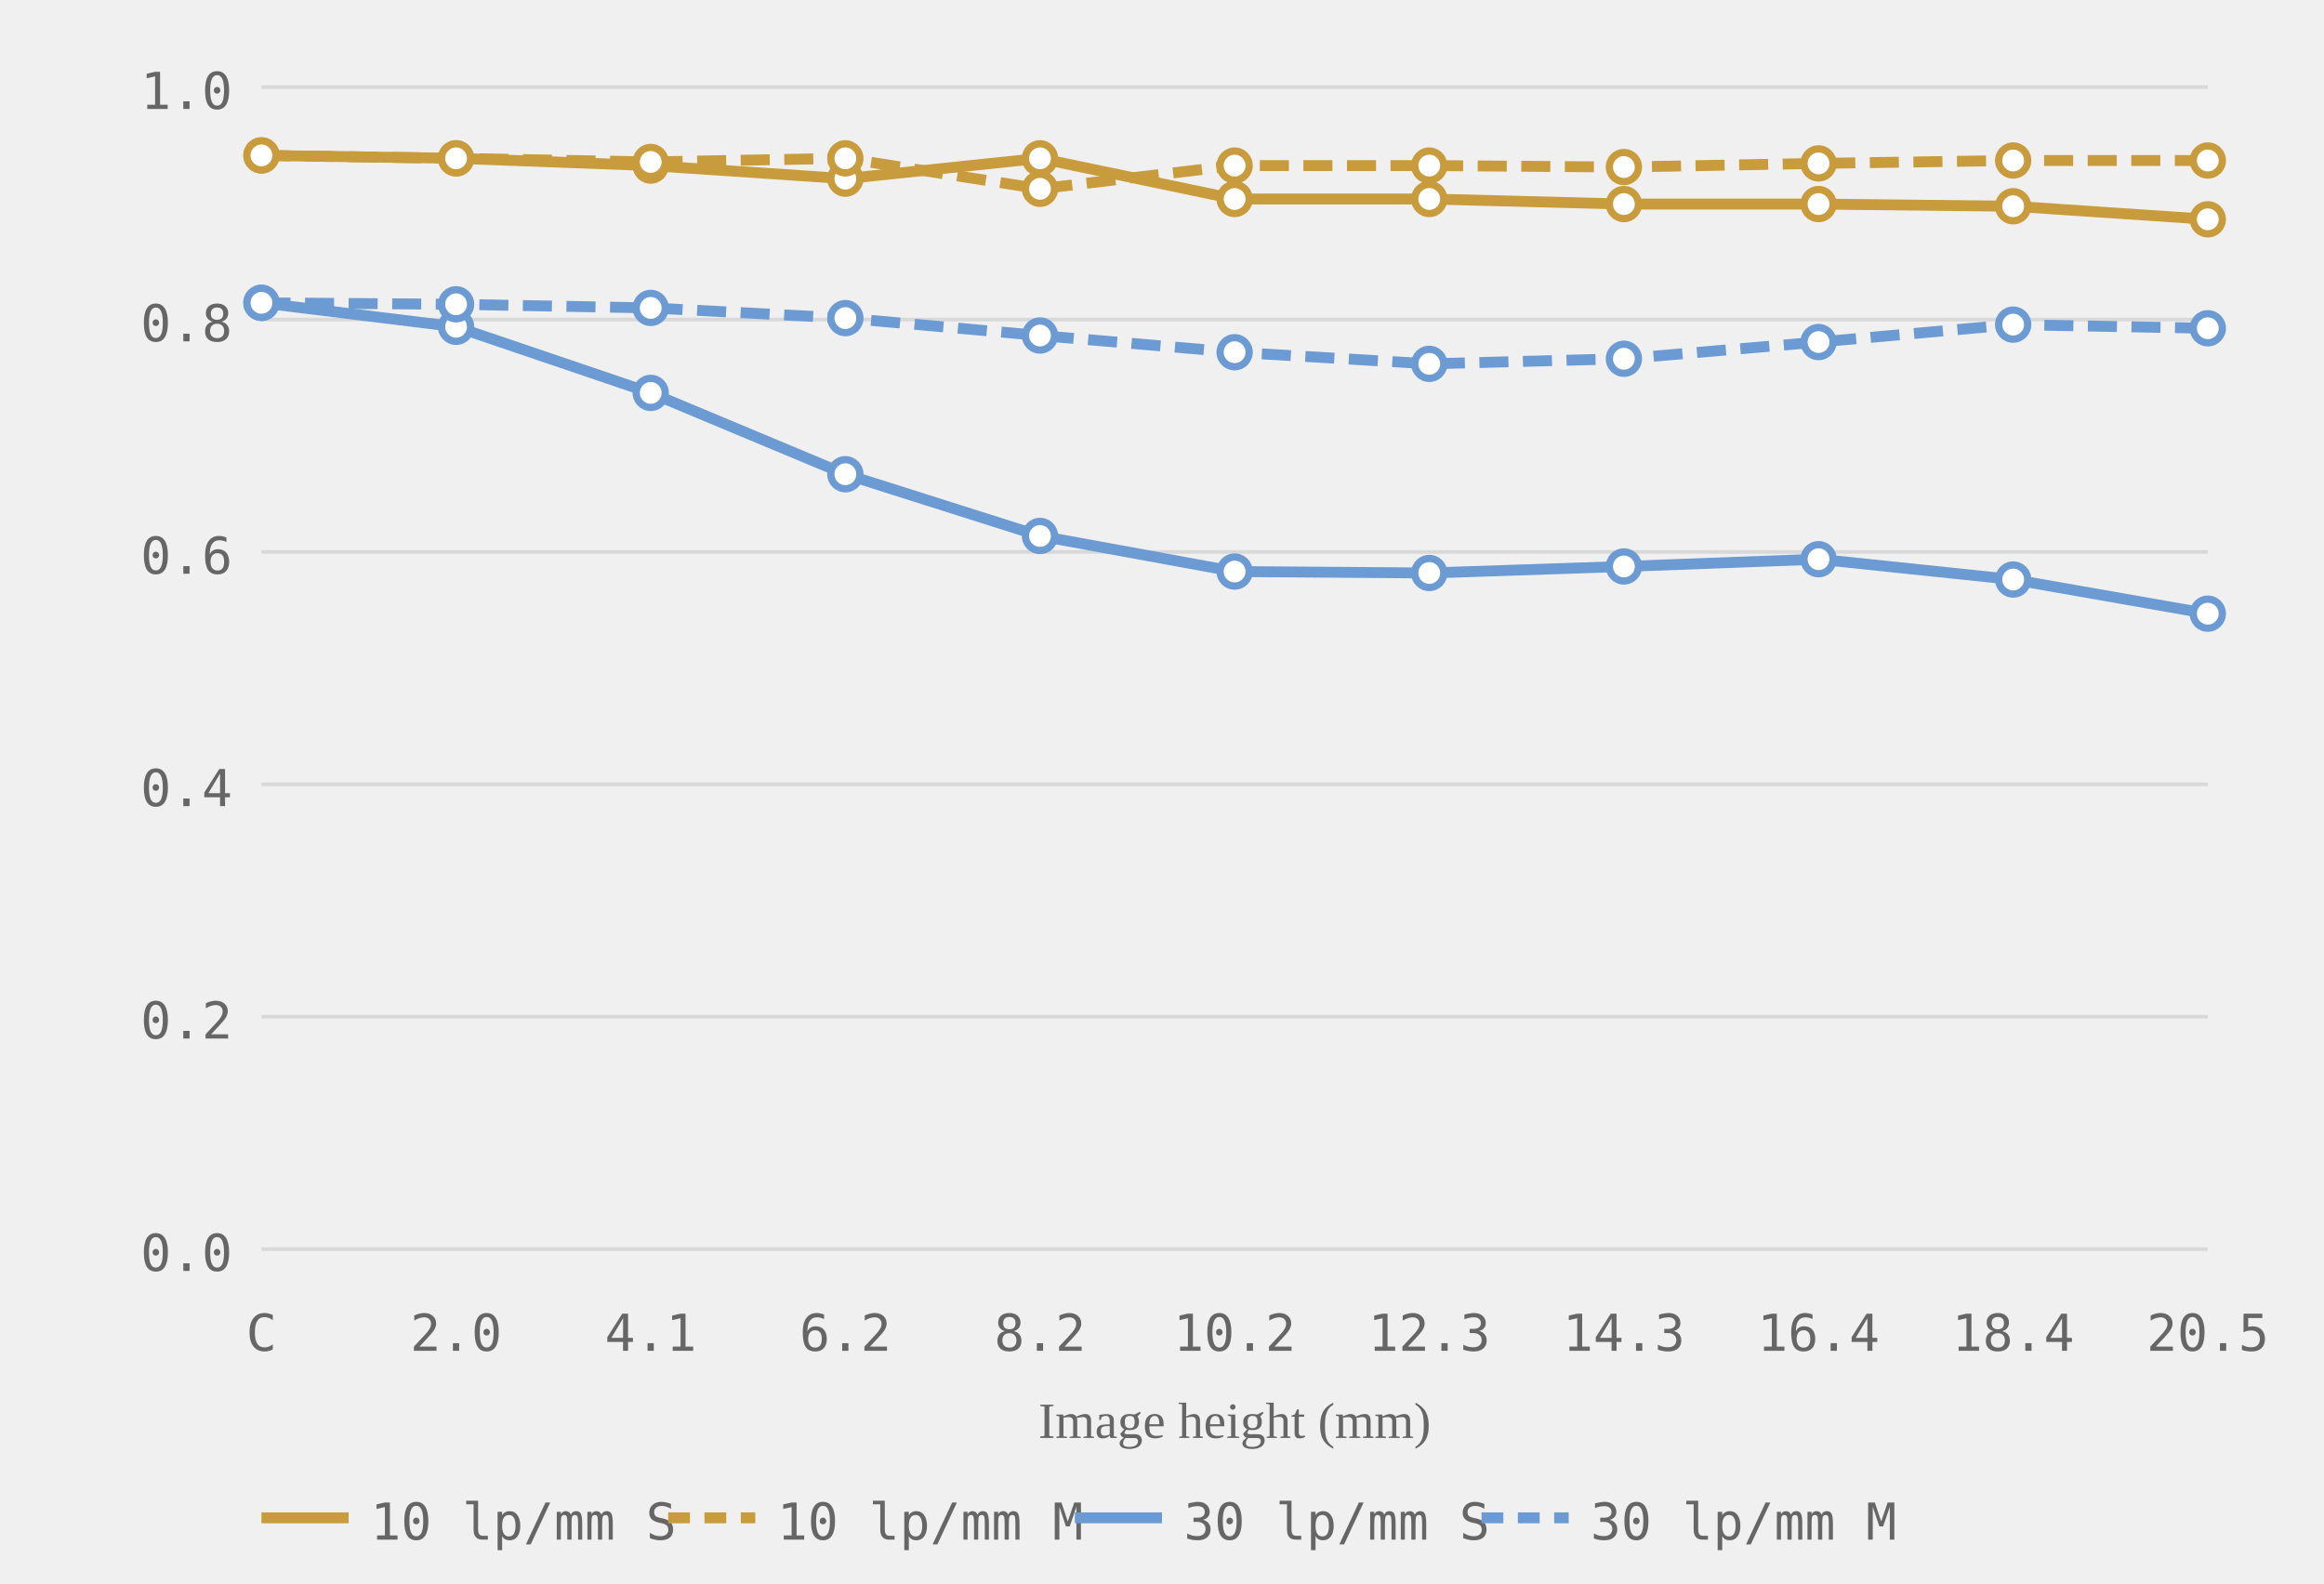
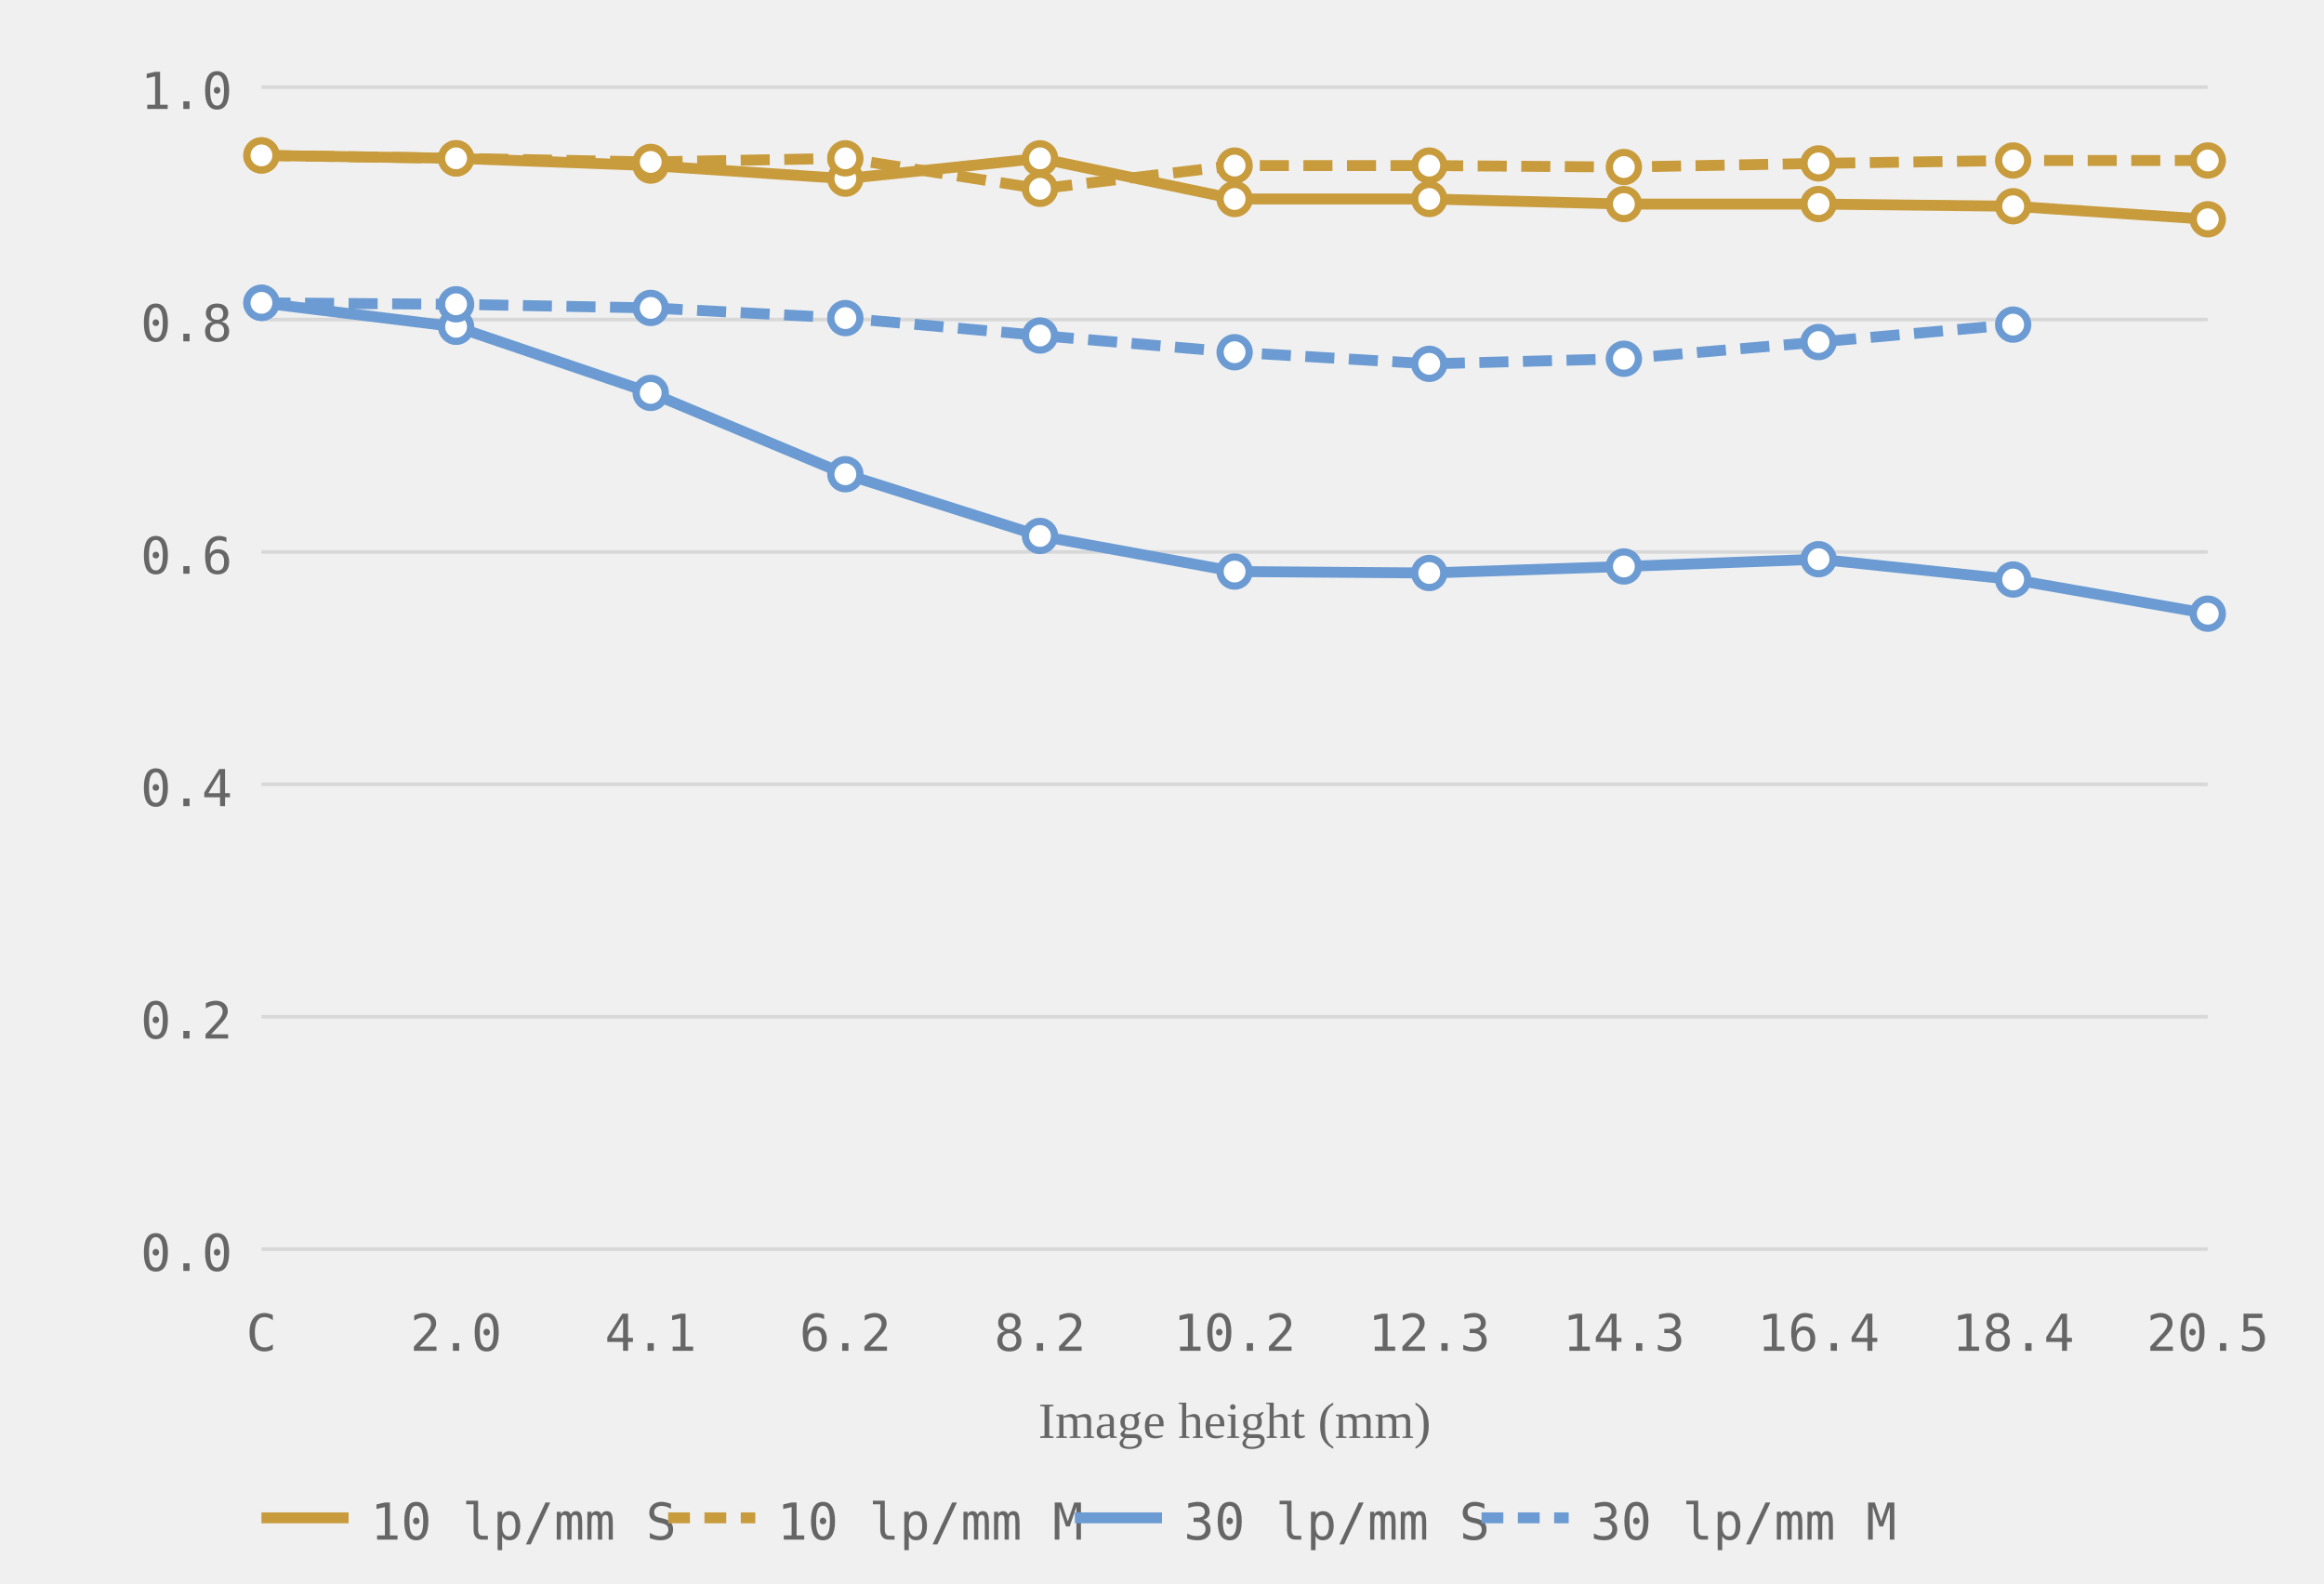
<svg xmlns="http://www.w3.org/2000/svg" viewBox="0 0 320 218" role="img" aria-label="MTF chart, generated from readings">
  <style>.grid-line { stroke: #d8d8d8; stroke-width: 0.5; }.axis-label { font-size: 7px; fill: #666666; font-family: ui-monospace, monospace; }.axis-y { text-anchor: end; }.axis-x { text-anchor: middle; }.axis-title { font-size: 7px; fill: #666666; text-anchor: middle; }.curve { fill: none; stroke-width: 1.5; }.curve-m { stroke-dasharray: 4 2; }.dot { fill: white; stroke-width: 1; }.legend-text { font-size: 7px; fill: #666666; font-family: ui-monospace, monospace; }</style>
  <line class="grid-line" x1="36" y1="172.0" x2="304" y2="172.0" />
  <line class="grid-line" x1="36" y1="140.0" x2="304" y2="140.0" />
  <line class="grid-line" x1="36" y1="108.0" x2="304" y2="108.0" />
  <line class="grid-line" x1="36" y1="76.0" x2="304" y2="76.0" />
  <line class="grid-line" x1="36" y1="44.0" x2="304" y2="44.0" />
  <line class="grid-line" x1="36" y1="12.0" x2="304" y2="12.0" />
  <text class="axis-label axis-y" x="32" y="175.0">0.0</text>
  <text class="axis-label axis-y" x="32" y="143.0">0.2</text>
  <text class="axis-label axis-y" x="32" y="111.0">0.4</text>
  <text class="axis-label axis-y" x="32" y="79.0">0.6</text>
  <text class="axis-label axis-y" x="32" y="47.0">0.8</text>
  <text class="axis-label axis-y" x="32" y="15.0">1.0</text>
  <text class="axis-label axis-x" x="36.0" y="186">C</text>
  <text class="axis-label axis-x" x="62.8" y="186">2.0</text>
  <text class="axis-label axis-x" x="89.6" y="186">4.1</text>
  <text class="axis-label axis-x" x="116.4" y="186">6.2</text>
  <text class="axis-label axis-x" x="143.2" y="186">8.2</text>
  <text class="axis-label axis-x" x="170.0" y="186">10.2</text>
  <text class="axis-label axis-x" x="196.8" y="186">12.3</text>
  <text class="axis-label axis-x" x="223.6" y="186">14.3</text>
  <text class="axis-label axis-x" x="250.4" y="186">16.4</text>
  <text class="axis-label axis-x" x="277.2" y="186">18.4</text>
  <text class="axis-label axis-x" x="304.0" y="186">20.5</text>
  <text class="axis-title" x="170.0" y="198">Image height (mm)</text>
  <polyline class="curve curve-10" style="stroke:#c89b3c" points="36.0,21.4 62.8,21.8 89.6,22.8 116.4,24.6 143.2,21.8 170.0,27.4 196.8,27.4 223.6,28.1 250.4,28.1 277.2,28.4 304.0,30.2" />
  <polyline class="curve curve-10 curve-m" style="stroke:#c89b3c" points="36.0,21.4 62.8,21.8 89.6,22.3 116.4,21.8 143.2,26.0 170.0,22.8 196.8,22.8 223.6,23.0 250.4,22.5 277.2,22.1 304.0,22.1" stroke-dasharray="4 2" />
  <polyline class="curve curve-30" style="stroke:#6b9bd2" points="36.0,41.7 62.8,45.0 89.6,54.1 116.4,65.3 143.2,73.8 170.0,78.7 196.8,78.9 223.6,78.0 250.4,77.0 277.2,79.8 304.0,84.5" />
-   <polyline class="curve curve-30 curve-m" style="stroke:#6b9bd2" points="36.0,41.7 62.8,41.9 89.6,42.4 116.4,43.8 143.2,46.2 170.0,48.5 196.8,50.1 223.6,49.4 250.4,47.1 277.2,44.7 304.0,45.2" stroke-dasharray="4 2" />
+   <polyline class="curve curve-30 curve-m" style="stroke:#6b9bd2" points="36.0,41.7 62.8,41.9 89.6,42.4 116.4,43.8 143.2,46.2 170.0,48.5 196.8,50.1 223.6,49.4 250.4,47.1 277.2,44.7" stroke-dasharray="4 2" />
  <circle class="dot dot-10" style="stroke:#c89b3c" cx="36.0" cy="21.4" r="2" />
  <circle class="dot dot-10" style="stroke:#c89b3c" cx="62.8" cy="21.8" r="2" />
  <circle class="dot dot-10" style="stroke:#c89b3c" cx="89.6" cy="22.8" r="2" />
  <circle class="dot dot-10" style="stroke:#c89b3c" cx="116.4" cy="24.6" r="2" />
  <circle class="dot dot-10" style="stroke:#c89b3c" cx="143.2" cy="21.8" r="2" />
  <circle class="dot dot-10" style="stroke:#c89b3c" cx="170.0" cy="27.4" r="2" />
  <circle class="dot dot-10" style="stroke:#c89b3c" cx="196.8" cy="27.4" r="2" />
  <circle class="dot dot-10" style="stroke:#c89b3c" cx="223.6" cy="28.1" r="2" />
  <circle class="dot dot-10" style="stroke:#c89b3c" cx="250.4" cy="28.1" r="2" />
  <circle class="dot dot-10" style="stroke:#c89b3c" cx="277.2" cy="28.4" r="2" />
  <circle class="dot dot-10" style="stroke:#c89b3c" cx="304.0" cy="30.2" r="2" />
  <circle class="dot dot-10" style="stroke:#c89b3c" cx="36.0" cy="21.4" r="2" />
  <circle class="dot dot-10" style="stroke:#c89b3c" cx="62.8" cy="21.8" r="2" />
  <circle class="dot dot-10" style="stroke:#c89b3c" cx="89.6" cy="22.3" r="2" />
  <circle class="dot dot-10" style="stroke:#c89b3c" cx="116.4" cy="21.8" r="2" />
  <circle class="dot dot-10" style="stroke:#c89b3c" cx="143.2" cy="26.0" r="2" />
  <circle class="dot dot-10" style="stroke:#c89b3c" cx="170.0" cy="22.8" r="2" />
  <circle class="dot dot-10" style="stroke:#c89b3c" cx="196.8" cy="22.8" r="2" />
  <circle class="dot dot-10" style="stroke:#c89b3c" cx="223.6" cy="23.0" r="2" />
  <circle class="dot dot-10" style="stroke:#c89b3c" cx="250.4" cy="22.5" r="2" />
  <circle class="dot dot-10" style="stroke:#c89b3c" cx="277.2" cy="22.1" r="2" />
  <circle class="dot dot-10" style="stroke:#c89b3c" cx="304.0" cy="22.1" r="2" />
  <circle class="dot dot-30" style="stroke:#6b9bd2" cx="36.0" cy="41.7" r="2" />
  <circle class="dot dot-30" style="stroke:#6b9bd2" cx="62.8" cy="45.0" r="2" />
  <circle class="dot dot-30" style="stroke:#6b9bd2" cx="89.6" cy="54.1" r="2" />
  <circle class="dot dot-30" style="stroke:#6b9bd2" cx="116.4" cy="65.3" r="2" />
  <circle class="dot dot-30" style="stroke:#6b9bd2" cx="143.2" cy="73.8" r="2" />
  <circle class="dot dot-30" style="stroke:#6b9bd2" cx="170.0" cy="78.7" r="2" />
  <circle class="dot dot-30" style="stroke:#6b9bd2" cx="196.8" cy="78.9" r="2" />
  <circle class="dot dot-30" style="stroke:#6b9bd2" cx="223.6" cy="78.0" r="2" />
  <circle class="dot dot-30" style="stroke:#6b9bd2" cx="250.4" cy="77.0" r="2" />
  <circle class="dot dot-30" style="stroke:#6b9bd2" cx="277.2" cy="79.8" r="2" />
  <circle class="dot dot-30" style="stroke:#6b9bd2" cx="304.0" cy="84.5" r="2" />
  <circle class="dot dot-30" style="stroke:#6b9bd2" cx="36.0" cy="41.7" r="2" />
  <circle class="dot dot-30" style="stroke:#6b9bd2" cx="62.8" cy="41.9" r="2" />
  <circle class="dot dot-30" style="stroke:#6b9bd2" cx="89.6" cy="42.4" r="2" />
  <circle class="dot dot-30" style="stroke:#6b9bd2" cx="116.4" cy="43.8" r="2" />
  <circle class="dot dot-30" style="stroke:#6b9bd2" cx="143.2" cy="46.2" r="2" />
  <circle class="dot dot-30" style="stroke:#6b9bd2" cx="170.0" cy="48.5" r="2" />
  <circle class="dot dot-30" style="stroke:#6b9bd2" cx="196.8" cy="50.1" r="2" />
  <circle class="dot dot-30" style="stroke:#6b9bd2" cx="223.6" cy="49.4" r="2" />
  <circle class="dot dot-30" style="stroke:#6b9bd2" cx="250.4" cy="47.1" r="2" />
  <circle class="dot dot-30" style="stroke:#6b9bd2" cx="277.2" cy="44.7" r="2" />
-   <circle class="dot dot-30" style="stroke:#6b9bd2" cx="304.0" cy="45.2" r="2" />
  <line x1="36" y1="209" x2="48" y2="209" stroke="#c89b3c" stroke-width="1.5" />
  <text class="legend-text" x="51" y="212">10 lp/mm S</text>
  <line x1="92" y1="209" x2="104" y2="209" stroke="#c89b3c" stroke-width="1.5" stroke-dasharray="3 2" />
  <text class="legend-text" x="107" y="212">10 lp/mm M</text>
  <line x1="148" y1="209" x2="160" y2="209" stroke="#6b9bd2" stroke-width="1.5" />
  <text class="legend-text" x="163" y="212">30 lp/mm S</text>
  <line x1="204" y1="209" x2="216" y2="209" stroke="#6b9bd2" stroke-width="1.5" stroke-dasharray="3 2" />
  <text class="legend-text" x="219" y="212">30 lp/mm M</text>
</svg>
